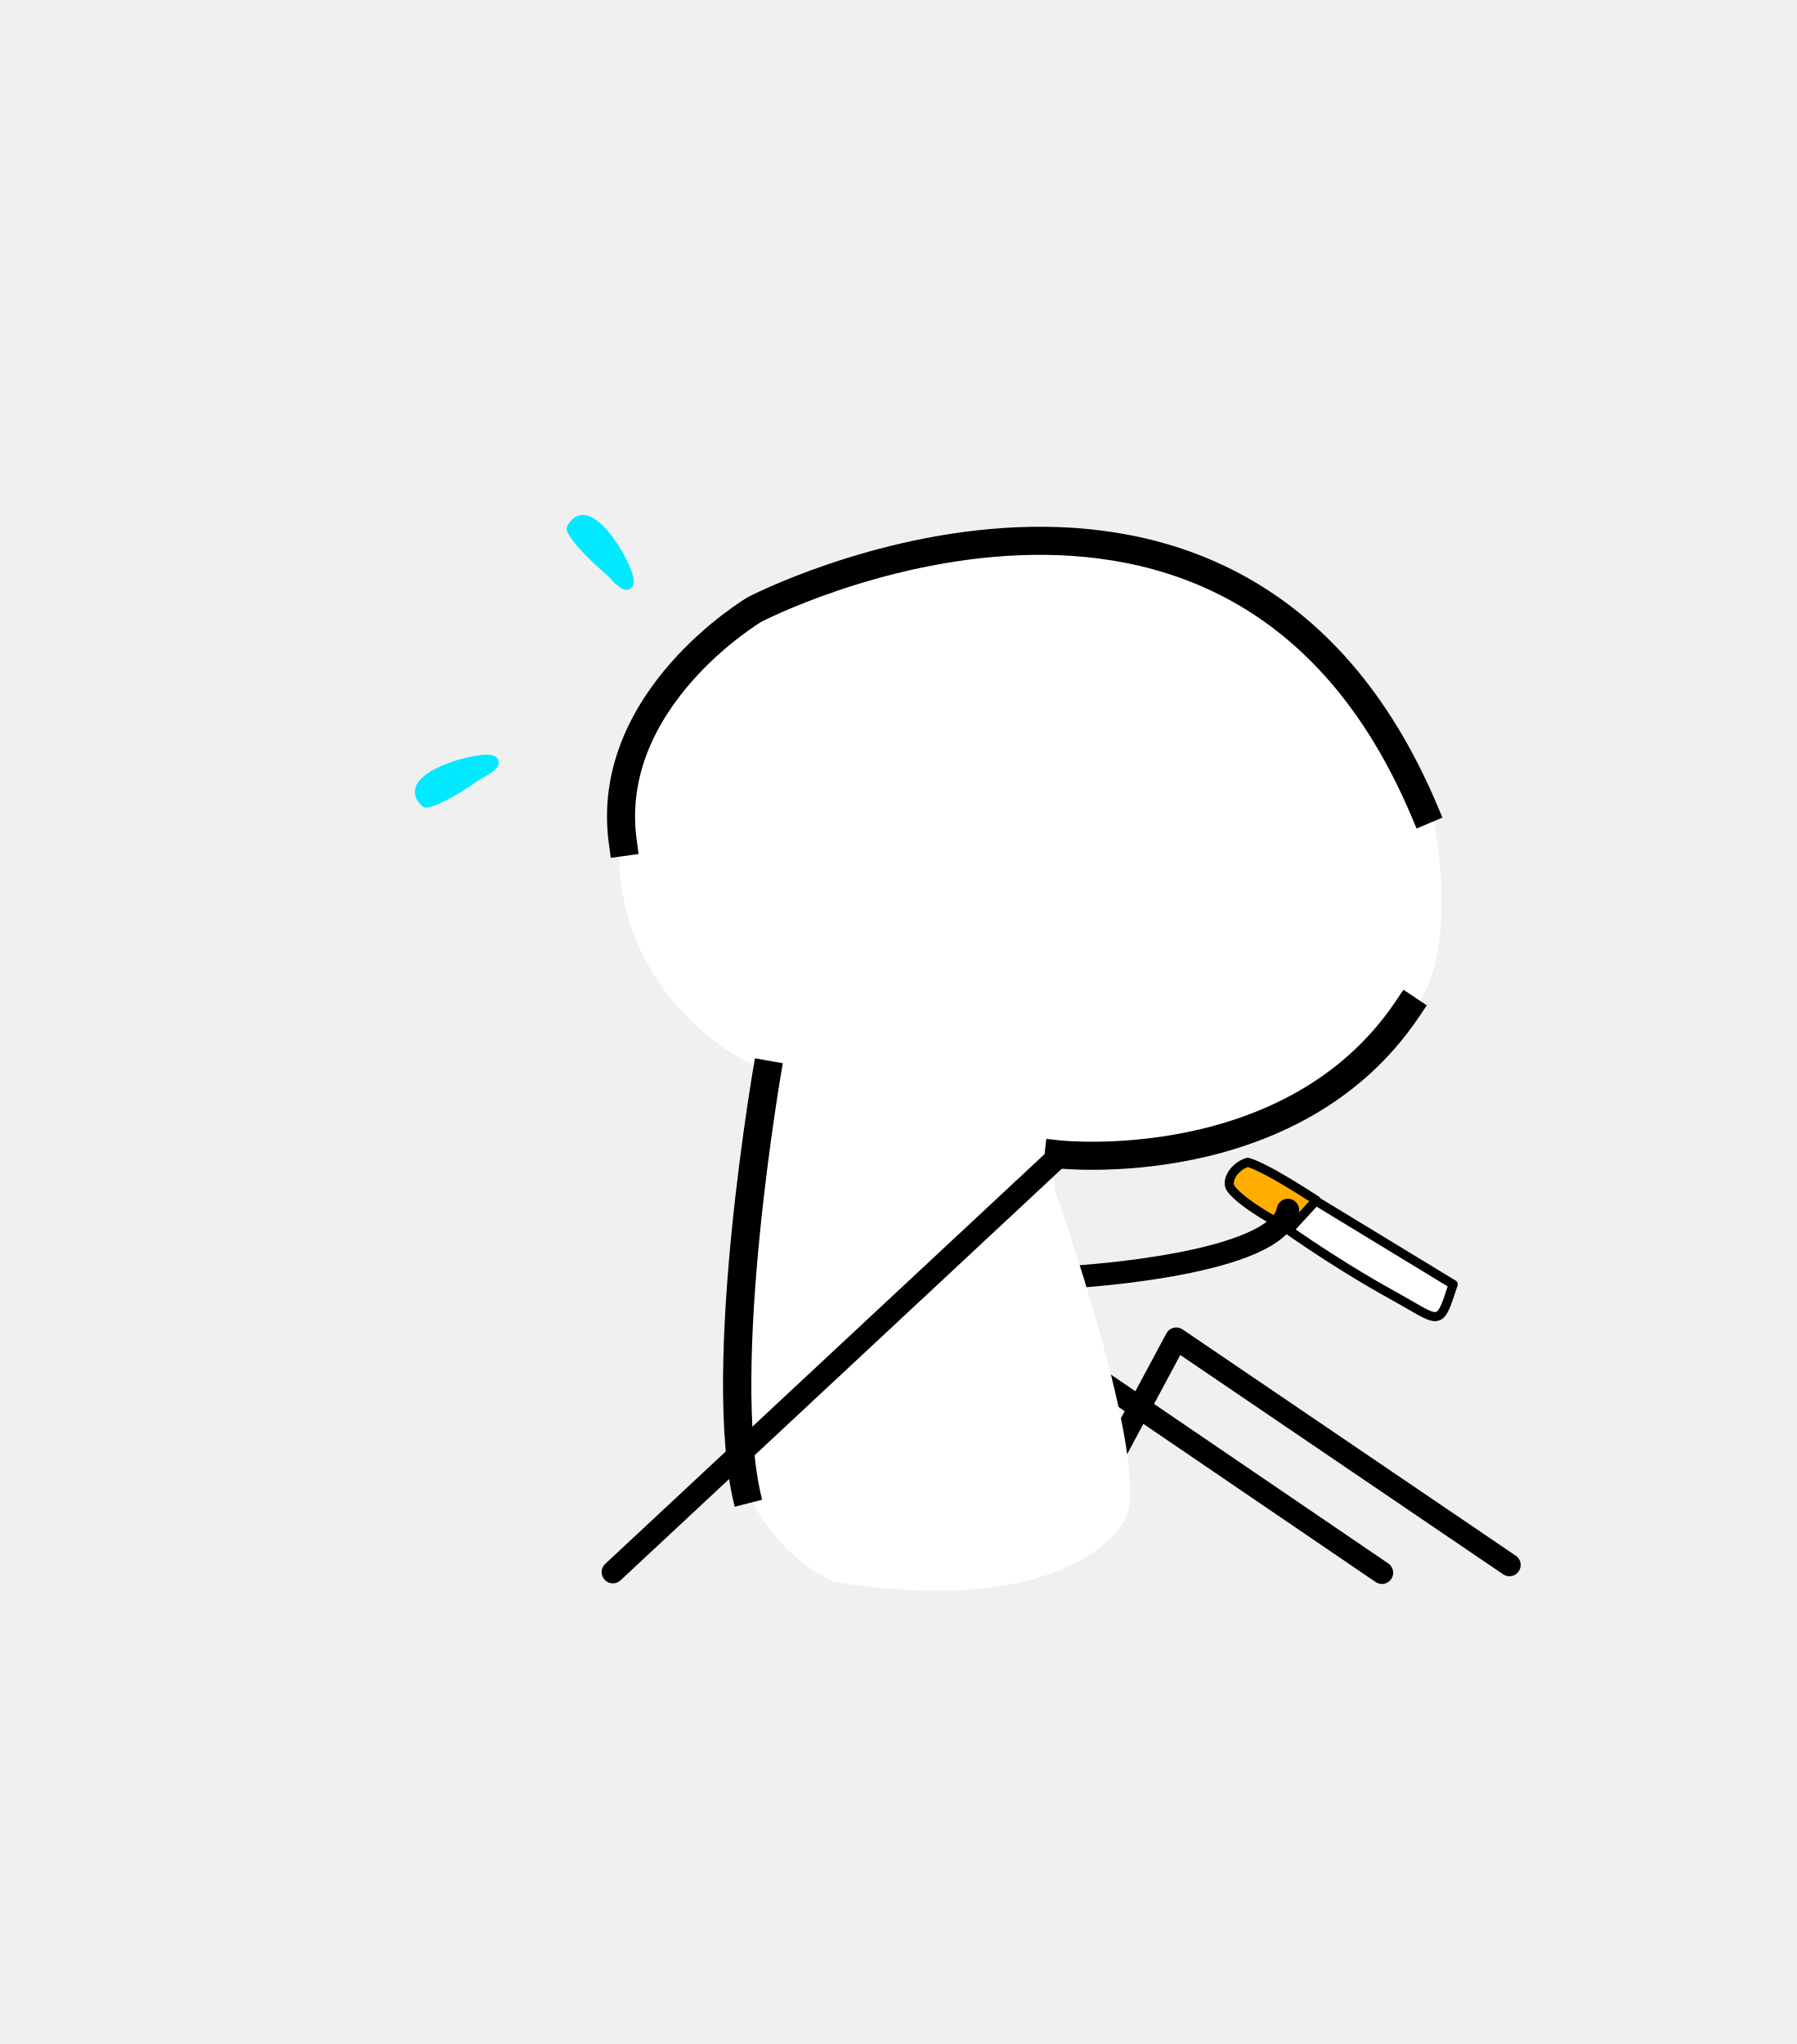
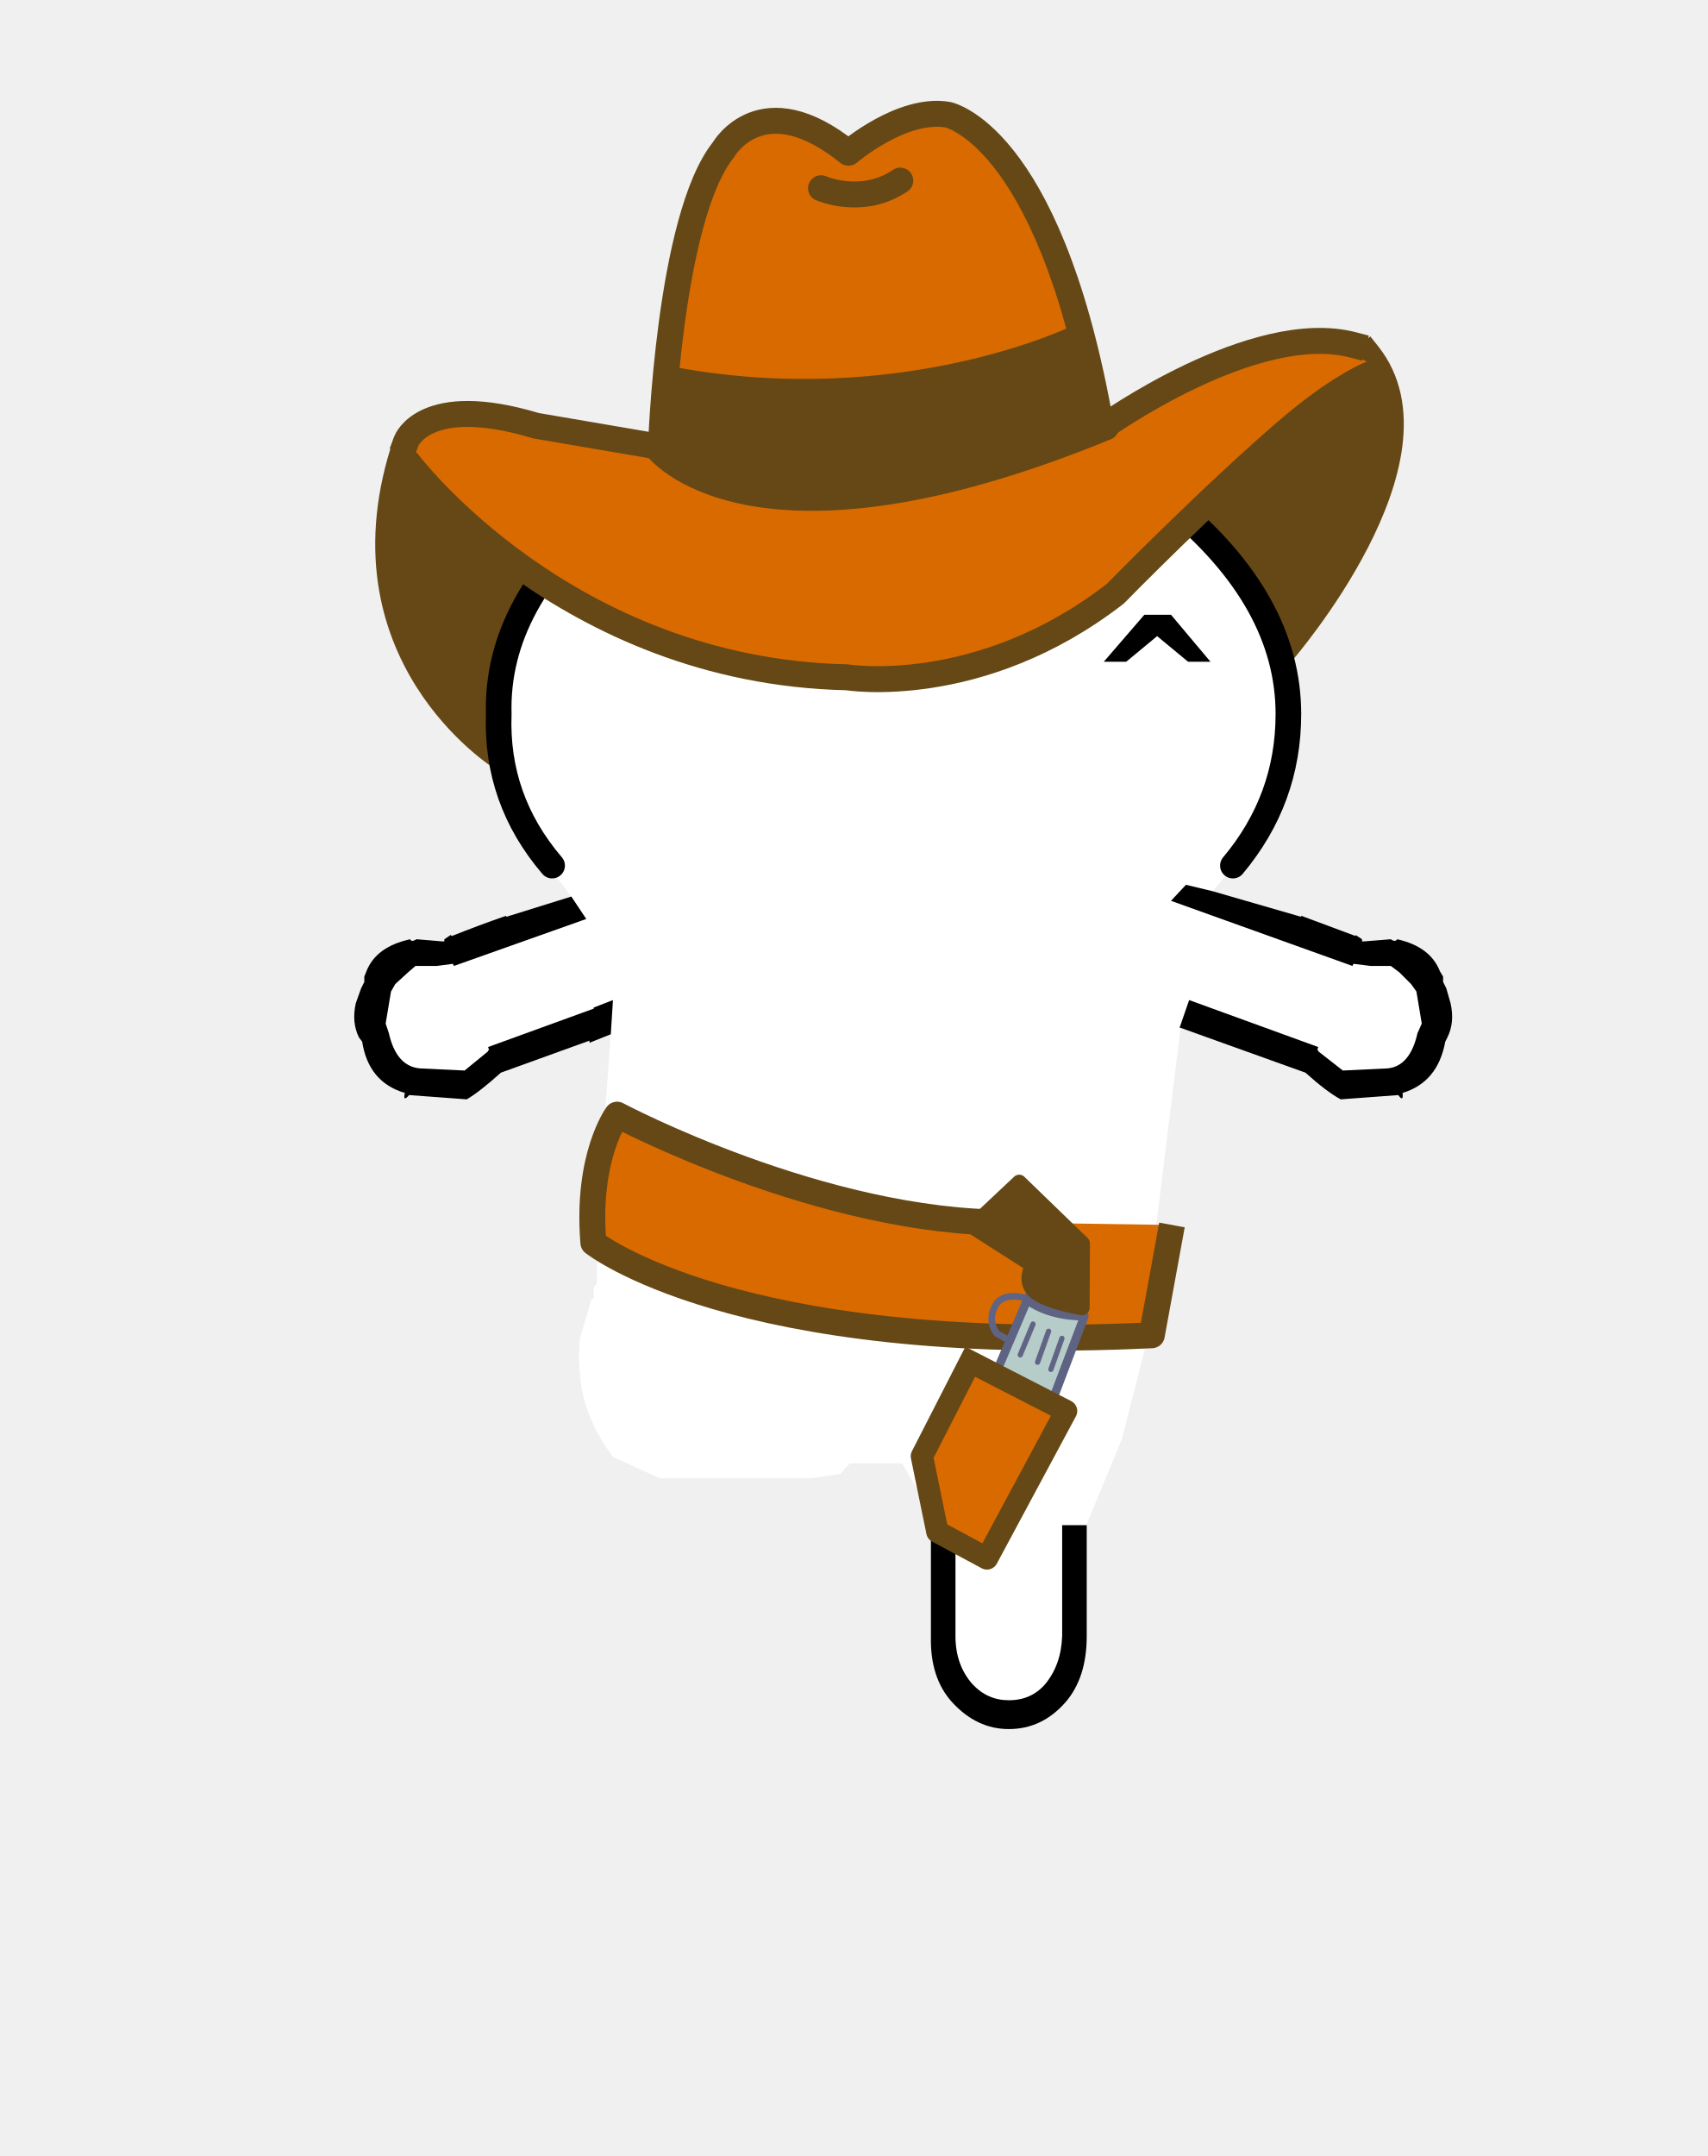
- <svg xmlns="http://www.w3.org/2000/svg" xmlns:xlink="http://www.w3.org/1999/xlink" height="182" width="160" version="1.1" id="svg728">
-   <defs id="defs720">
-     <path d="M1.35 0h.2l.55.1.45.35q.45.45.45 1L2.55 2.6q-.45.4-1 .4l-.8-.2-.25-.2-.45-.7v-.15L0 1.45v-.1q.05-.5.5-.9l.25-.2Q1 .05 1.3 0h.05m.45.85L1.55.8Q1.2.75 1 1q-.2.15-.2.45v.15l.15.45H1l.05.05.2.1.3.05.55-.2.15-.6-.05-.3L2.1 1 2.05.95 1.9.85h-.1" fill-rule="evenodd" id="a" />
-     <use height="3" transform="translate(.8)" width="3" xlink:href="#a" id="c" />
+ <svg xmlns="http://www.w3.org/2000/svg" xmlns:xlink="http://www.w3.org/1999/xlink" height="202" width="160" version="1.1" id="svg3137">
+   <defs id="defs3129">
+     <path d="M 0.7,-0.3 2.55,1.9 H 1.5 L 0.05,0.7 -1.4,1.9 h -1.05 l 1.9,-2.2 H 0.7" fill-rule="evenodd" transform="translate(2.45,0.3)" id="a" />
+     <use height="2.2" width="5" xlink:href="#a" id="c" x="0" y="0" />
    <g id="b">
-       <path d="M.35-60l-1.25.55-3.85-8.6-3.85 8.6-.65-.3-.55-.25 5.05-11 5.1 11m-10.1 4.2l.75.75q-2.1 1.95-2.45 4.25l-.05 1q0 2.25 1.5 4.15l1 1.1-.75.7-.4-.35-.6-.7q-1.8-2.2-1.8-4.9l.05-1q.35-2.8 2.75-5m-2.55 35.3l.7-.95 1.25 1v.05l-1.35 1.5-.45.4v.05q-.7.45-1.6.45-.95 0-2.65-1.1l-1.9-.65q-.9 0-1.3.55l-.6.95-1.35-.75v-.05l1.2-1.65q.8-.8 1.95-.8 1.1 0 2.25.8 1.65.85 2.55.85.65 0 1.3-.65M4.6-9.55h1.55V-3q0 .7.4 1.15.55.55 1.65.55 1.05 0 1.6-.55.45-.45.45-1.15v-6.55h1.55v6.6q0 1.25-.8 2.05-.95.9-2.8.9-1.9 0-2.8-.9-.8-.8-.8-2.05v-6.6m9.6-20.85l-1.5.05-.35-1.5 1.25-.05q3.05-.2 4.1-1.25.75-.75.75-1.85 0-1.2-.8-2-.6-.6-2.15-.6-1.3 0-3 .6l-3.35 1.25-.65-1.6 3.15-.9 3.25-.7.75-.05q2.2 0 3.25 1.05Q20-36.9 20-35.1q0 1.85-1 2.85l-.4.35q-1.6 1.2-4.4 1.5m4.25-14.45l-.1-.1 1.4-1.7.25-.45q.8-1.45.8-3.1l-.05-.6q-.2-2.5-2.3-4.55l-.1-.1.35-.4h.05l.3-.35q2.55 2.35 2.75 5.4l.05.6q0 1.9-.9 3.55-.7 1.25-1.9 2.4l-.6-.6m-4-15.15l-1.25.55-3.9-8.6-3.85 8.6-1.2-.55L9.3-71l5.15 11M10.3-43.6h-.75l.55-1.45h-.55v-1.45h1.55v1.35l-.8 1.55m2.95 0h-.75l.55-1.45h-.55v-1.45H14v1.35l-.75 1.55" fill-rule="evenodd" transform="translate(21.55 71)" id="path713" />
-       <path d="M.35-60h3.9l1.2.55 3.85-8.6 3.9 8.6 1.25-.55 3.15 3.05 1.1 1.1-1.1-1.1 1.15 1.1h-.05l-.35.4.1.1q2.1 2.05 2.3 4.55l.05.6q0 1.65-.8 3.1l-.25.45-1.4 1.7.1.1-.3.3-3.25.9v4.7l-3.25.7-3.15.9.65 1.6L12.5-37q1.7-.6 3-.6 1.55 0 2.15.6.8.8.8 2 0 1.1-.75 1.85-1.05 1.05-4.1 1.25l-1.25.05.35 1.5 1.5-.05-.05 2.75-1.5 1.25v12.25l-.85 4.6h-1.55V-3q0 .7-.45 1.15-.55.55-1.6.55-1.1 0-1.65-.55-.4-.45-.4-1.15v-6.55H4.6l-2.35-3.5H.5l-1.15-.5H-8.9l-3.25-3.25v-1.7l.45-.4 1.35-1.5v-.05l-1.25-1-.7.95.4-10.9 1.75-12.8.4.35.75-.7-1-1.1q-1.5-1.9-1.5-4.15l.05-1q.35-2.3 2.45-4.25l-.75-.75.5-3.95.65.3 3.85-8.6 3.85 8.6L.35-60m12.9 16.4l.75-1.55v-1.35h-1.5v1.45h.55l-.55 1.45h.75m-2.95 0l.8-1.55v-1.35H9.55v1.45h.55l-.55 1.45h.75" fill="#fff" fill-rule="evenodd" transform="translate(21.55 71)" id="path715" />
-       <path d="M4.25-60H.35m12.3 45.85V-26.4m6.05-29.45l-1.1-1.1" fill="none" stroke="#000" stroke-linecap="round" stroke-linejoin="round" transform="translate(21.55 71)" id="path717" />
+       <path d="m -15.5,-41.55 q -2.65,-3.1 -2.5,-7.1 -0.15,-5.3 5.35,-9.8 5.5,-5.05 13.15,-5.55 7.6,0.5 13.05,5.55 5.45,4.5 5.45,9.8 0,4 -2.6,7.1 h 0.1 -0.05 l -1,1.2 -1.25,-0.3 -0.7,0.75 8.5,3.05 0.05,-0.1 0.8,0.1 h 0.95 l 0.4,0.3 0.55,0.55 0.25,0.35 0.25,1.5 -0.2,0.45 q -0.35,1.55 -1.4,1.65 l -2.1,0.1 -1.15,-0.9 v -0.05 h -0.05 l 0.05,-0.15 -6.05,-2.2 -0.45,1.3 h 0.05 l -1.3,10.5 h 0.05 l -0.05,0.4 V -23 H 12.6 l -0.35,4.2 -1.05,4.1 -1.65,4 v 0.05 H 8.4 v 5.2 Q 8.35,-4.1 7.6,-3.2 6.95,-2.45 5.9,-2.45 4.9,-2.45 4.2,-3.2 3.4,-4.1 3.4,-5.45 v -5.2 H 2.1 v -1.2 H 1.8 V -12 l -0.9,-1.55 h -2.45 l -0.45,0.5 -1.35,0.2 h -7.1 l -2.2,-1 q -1.2,-1.6 -1.5,-3.4 l -0.1,-1.2 0.05,-0.95 0.55,-1.85 h 0.1 v -0.55 l 0.15,-0.15 v -1.35 h -0.05 l -0.05,-0.8 v -2.05 l -0.2,-0.65 -0.15,-0.45 0.15,-0.4 0.25,-0.5 0.25,-0.75 h 0.1 l 0.35,-4.75 0.1,-1.6 -0.9,0.35 v 0.05 l -4.95,1.8 0.05,0.15 h -0.05 v 0.05 l -1.1,0.9 -2.1,-0.1 q -1.1,-0.1 -1.45,-1.65 l -0.15,-0.45 0.25,-1.5 0.2,-0.35 0.6,-0.55 0.35,-0.3 h 1 l 0.75,-0.1 0.05,0.1 6.2,-2.2 -0.7,-1.05 -1.1,-1.45 h 0.2 m 2.85,6.3 0.05,-0.3 -0.05,0.3 m -1.1,13.35 -0.05,-0.1 0.05,0.1 m 3.7,-6.55 -0.05,-0.05 v 0.05 h 0.05" fill="#ffffff" fill-rule="evenodd" transform="translate(24.75,64.6)" id="path3122" />
+       <path d="m 15.45,-40.35 4.15,1.2 v -0.05 l 2.55,0.95 v -0.05 l 0.3,0.2 v 0.1 h 0.1 l 1.25,-0.1 q 0.2,0.15 0.3,0 1.55,0.35 2,1.5 l 0.15,0.25 v 0.25 l 0.15,0.3 0.2,0.7 q 0.2,0.9 -0.15,1.6 l -0.1,0.2 q -0.35,1.9 -2,2.4 0.05,0.45 -0.2,0.1 l -2.7,0.2 q -0.65,-0.35 -1.65,-1.25 l -5.85,-2.1 H 13.9 l 0.45,-1.3 6.05,2.2 -0.05,0.15 h 0.05 v 0.05 l 1.15,0.9 2.1,-0.1 q 1.05,-0.1 1.4,-1.65 l 0.2,-0.45 -0.25,-1.5 -0.25,-0.35 -0.55,-0.55 -0.4,-0.3 h -0.95 l -0.8,-0.1 -0.05,0.1 -8.5,-3.05 0.7,-0.75 1.25,0.3 m -5.9,29.7 v 5.2 q 0,1.95 -1,3.1 -1.1,1.25 -2.65,1.25 -1.5,0 -2.65,-1.25 -1.05,-1.15 -1,-3.1 v -5.2 H 3.4 v 5.2 q 0,1.35 0.8,2.25 0.7,0.75 1.7,0.75 1.05,0 1.7,-0.75 0.75,-0.9 0.8,-2.25 v -5.2 h 1.15 m -22.3,-23 -1,0.4 v -0.1 l -4.15,1.5 q -1,0.9 -1.6,1.25 l -2.7,-0.2 q -0.3,0.35 -0.2,-0.1 -1.7,-0.5 -2,-2.4 l -0.15,-0.2 q -0.35,-0.7 -0.15,-1.6 l 0.25,-0.7 0.15,-0.3 v -0.25 l 0.1,-0.25 q 0.45,-1.15 2.05,-1.5 0.05,0.15 0.3,0 l 1.2,0.1 h 0.1 v -0.1 l 0.3,-0.2 0.05,0.05 q 1.25,-0.5 2.55,-0.95 v 0.05 l 3.05,-0.95 0.7,1.05 -6.2,2.2 -0.05,-0.1 -0.75,0.1 h -1 l -0.35,0.3 -0.6,0.55 -0.2,0.35 -0.25,1.5 0.15,0.45 q 0.35,1.55 1.45,1.65 l 2.1,0.1 1.1,-0.9 v -0.05 h 0.05 l -0.05,-0.15 4.95,-1.8 v -0.05 l 0.9,-0.35 -0.1,1.6" fill-rule="evenodd" transform="translate(24.75,64.6)" id="path3124" />
+       <path d="M 9.25,23.05 Q 6.6,19.95 6.75,15.95 6.6,10.65 12.1,6.15 17.6,1.1 25.25,0.6 q 7.6,0.5 13.05,5.55 5.45,4.5 5.45,9.8 0,4 -2.6,7.1" fill="none" stroke="#000000" stroke-linecap="round" stroke-linejoin="round" stroke-width="1.2" id="path3126" />
    </g>
  </defs>
-   <path d="m 117.194,106.939 12.202,7.426 c -1.294,3.965 -1.07,3.35 -5.38,0.97 -5.612,-3.093 -10.358,-6.58 -10.358,-6.58" style="clip-rule:evenodd;fill:#ffffff;fill-rule:evenodd;stroke:#000000;stroke-width:0.812;stroke-linecap:round;stroke-linejoin:round;stroke-miterlimit:1.5;stroke-dasharray:none;stroke-opacity:1" id="path929" />
-   <path d="m 114.846,109.45 c 0,0 -4.225,-2.141 -5.256,-3.645 -0.44,-0.641 0.253,-1.895 1.477,-2.307 0,0 0.98,0.022 6.138,3.38 z" style="clip-rule:evenodd;fill:#ffae00;fill-rule:evenodd;stroke:#000000;stroke-width:0.812;stroke-linecap:round;stroke-linejoin:round;stroke-miterlimit:1.5;stroke-dasharray:none;stroke-opacity:1" id="path933" />
-   <g id="layer4">
-     <g style="clip-rule:evenodd;fill-rule:evenodd;stroke-linecap:round;stroke-linejoin:round;stroke-miterlimit:1.5" id="g821" transform="translate(9.279364,0.087396)">
-       <g transform="translate(0.363636,0.0606044)" id="g736">
-         <path d="m 67.066,139.668 15.152,-21.02 31.193,21.241" style="fill:none;stroke:#000000;stroke-width:2px" id="path734" />
+   <g style="clip-rule:evenodd;fill-rule:evenodd;stroke-linecap:square;stroke-linejoin:round;stroke-miterlimit:1.5" id="g3980" transform="translate(0.1,8)">
+     <g id="hat2">
+       <path d="m 37.413,34.778 10.285,9.714 9.286,5.143 5.857,2.714 7.714,2.857 h 6.286 l 12.286,-0.428 7,-2.572 8.428,-4.571 12.429,-12.429 8,-6 3.714,-3.143 1.143,7.286 -1.286,4.857 c 1.056,4.24 -3.103,7.704 -4.571,9 l -4.286,5.143 -72.428,9.714 -5.429,-3.857 -2.286,-4.285 -1.857,-5.143 -1,-5 z" style="fill:#654815" id="path3843" />
+       <path d="m 120.127,53.063 c 0,0 15.714,-18.142 8,-27.857" style="fill:none;stroke:#654815;stroke-width:2.4px" id="path3845" />
+       <path d="m 46.984,63.063 c 0,0 -15.857,-9.784 -9,-29.749" style="fill:none;stroke:#654815;stroke-width:2.4px;stroke-linecap:butt" id="path3847" />
+     </g>
+     <g transform="matrix(2,0,0,2,82.641,156.2)" id="g3864">
+       <g id="b-0" transform="translate(-24.75,-64.6)">
+         <g transform="translate(24.75,64.6)" id="g3852">
+           <path d="m -15.5,-41.55 c -1.767,-2.067 -2.6,-4.433 -2.5,-7.1 -0.1,-3.533 1.683,-6.8 5.35,-9.8 3.667,-3.367 8.05,-5.217 13.15,-5.55 5.067,0.333 9.417,2.183 13.05,5.55 3.633,3 5.45,6.267 5.45,9.8 0,2.667 -0.867,5.033 -2.6,7.1 h 0.1 -0.05 l -1,1.2 -1.25,-0.3 -0.7,0.75 8.5,3.05 0.05,-0.1 0.8,0.1 h 0.95 l 0.4,0.3 0.55,0.55 0.25,0.35 0.25,1.5 -0.2,0.45 c -0.233,1.033 -0.7,1.583 -1.4,1.65 l -2.1,0.1 -1.15,-0.9 v -0.05 h -0.05 l 0.05,-0.15 -6.05,-2.2 -0.45,1.3 h 0.05 l -1.3,10.5 h 0.05 l -0.05,0.4 V -23 H 12.6 l -0.35,4.2 -1.05,4.1 -1.65,4 v 0.05 H 8.4 v 5.2 C 8.367,-4.55 8.1,-3.8 7.6,-3.2 7.167,-2.7 6.6,-2.45 5.9,-2.45 5.233,-2.45 4.667,-2.7 4.2,-3.2 3.667,-3.8 3.4,-4.55 3.4,-5.45 v -5.2 H 2.1 v -1.2 H 1.8 V -12 l -0.9,-1.55 h -2.45 l -0.45,0.5 -1.35,0.2 h -7.1 l -2.2,-1 c -0.8,-1.067 -1.3,-2.2 -1.5,-3.4 l -0.1,-1.2 0.05,-0.95 0.55,-1.85 h 0.1 v -0.55 l 0.15,-0.15 v -1.35 h -0.05 l -0.05,-0.8 v -2.05 l -0.2,-0.65 -0.15,-0.45 0.15,-0.4 0.25,-0.5 0.25,-0.75 h 0.1 l 0.35,-4.75 0.1,-1.6 -0.9,0.35 v 0.05 l -4.95,1.8 0.05,0.15 h -0.05 v 0.05 l -1.1,0.9 -2.1,-0.1 c -0.733,-0.067 -1.217,-0.617 -1.45,-1.65 l -0.15,-0.45 0.25,-1.5 0.2,-0.35 0.6,-0.55 0.35,-0.3 h 1 l 0.75,-0.1 0.05,0.1 6.2,-2.2 -0.7,-1.05 -1.1,-1.45 h 0.2 m 2.85,6.3 0.05,-0.3 -0.05,0.3 m -1.1,13.35 -0.05,-0.1 0.05,0.1 m 3.7,-6.55 -0.05,-0.05 v 0.05 h 0.05" style="fill:#ffffff" id="path3850" />
+         </g>
+         <g transform="translate(24.75,64.6)" id="g3856">
+           <path d="m 15.45,-40.35 4.15,1.2 v -0.05 l 2.55,0.95 v -0.05 l 0.3,0.2 v 0.1 h 0.1 l 1.25,-0.1 c 0.133,0.1 0.233,0.1 0.3,0 1.033,0.233 1.7,0.733 2,1.5 l 0.15,0.25 v 0.25 l 0.15,0.3 0.2,0.7 c 0.133,0.6 0.083,1.133 -0.15,1.6 l -0.1,0.2 c -0.233,1.267 -0.9,2.067 -2,2.4 0.033,0.3 -0.033,0.333 -0.2,0.1 l -2.7,0.2 c -0.433,-0.233 -0.983,-0.65 -1.65,-1.25 l -5.85,-2.1 H 13.9 l 0.45,-1.3 6.05,2.2 -0.05,0.15 h 0.05 v 0.05 l 1.15,0.9 2.1,-0.1 c 0.7,-0.067 1.167,-0.617 1.4,-1.65 l 0.2,-0.45 -0.25,-1.5 -0.25,-0.35 -0.55,-0.55 -0.4,-0.3 h -0.95 l -0.8,-0.1 -0.05,0.1 -8.5,-3.05 0.7,-0.75 1.25,0.3 m -5.9,29.7 v 5.2 c 0,1.3 -0.333,2.333 -1,3.1 -0.733,0.833 -1.617,1.25 -2.65,1.25 -1,0 -1.883,-0.417 -2.65,-1.25 -0.7,-0.767 -1.033,-1.8 -1,-3.1 v -5.2 H 3.4 v 5.2 c 0,0.9 0.267,1.65 0.8,2.25 0.467,0.5 1.033,0.75 1.7,0.75 0.7,0 1.267,-0.25 1.7,-0.75 0.5,-0.6 0.767,-1.35 0.8,-2.25 v -5.2 h 1.15 m -22.3,-23 -1,0.4 v -0.1 l -4.15,1.5 c -0.667,0.6 -1.2,1.017 -1.6,1.25 l -2.7,-0.2 c -0.2,0.233 -0.267,0.2 -0.2,-0.1 -1.133,-0.333 -1.8,-1.133 -2,-2.4 l -0.15,-0.2 c -0.233,-0.467 -0.283,-1 -0.15,-1.6 l 0.25,-0.7 0.15,-0.3 v -0.25 l 0.1,-0.25 c 0.3,-0.767 0.983,-1.267 2.05,-1.5 0.033,0.1 0.133,0.1 0.3,0 l 1.2,0.1 h 0.1 v -0.1 l 0.3,-0.2 0.05,0.05 c 0.833,-0.333 1.683,-0.65 2.55,-0.95 v 0.05 l 3.05,-0.95 0.7,1.05 -6.2,2.2 -0.05,-0.1 -0.75,0.1 h -1 l -0.35,0.3 -0.6,0.55 -0.2,0.35 -0.25,1.5 0.15,0.45 c 0.233,1.033 0.717,1.583 1.45,1.65 l 2.1,0.1 1.1,-0.9 v -0.05 h 0.05 l -0.05,-0.15 4.95,-1.8 v -0.05 l 0.9,-0.35 -0.1,1.6" id="path3854" />
+         </g>
+         <path d="m 9.25,23.05 c -1.767,-2.067 -2.6,-4.433 -2.5,-7.1 -0.1,-3.533 1.683,-6.8 5.35,-9.8 3.667,-3.367 8.05,-5.217 13.15,-5.55 5.067,0.333 9.417,2.183 13.05,5.55 3.633,3 5.45,6.267 5.45,9.8 0,2.667 -0.867,5.033 -2.6,7.1" style="fill:none;fill-rule:nonzero;stroke:#000000;stroke-width:1.2px;stroke-linecap:round;stroke-miterlimit:4" id="path3858" />
      </g>
-       <g transform="translate(0.363636,0.0606044)" id="g740">
-         <path d="m 84.833,138.215 10.265,-19.163 29.668,20.149" style="fill:none;stroke:#000000;stroke-width:2px" id="path738" />
+       <g id="a-3" transform="translate(12.8,-53)">
+         <path d="M 0.7,-0.3 2.55,1.9 H 1.5 L 0.05,0.7 -1.4,1.9 h -1.05 l 1.9,-2.2 H 0.7" id="path3861" />
      </g>
-       <path d="m 86.523,113.591 c 0,0 18.03,-1.061 18.878,-5.94" style="fill:none;stroke:#000000;stroke-width:2px" id="path742" />
-       <g transform="matrix(2,0,0,2,81.7046,144.261)" id="g784">
-         <g id="g782">
-           <g id="body-fill" transform="matrix(0.5,0,0,0.5,-40.6705,-72.1)">
-             <path d="m 57.045,94.382 c 0,0 -15.95,-7.552 -10.254,-26.816 3.37,-11.4 10.116,-13.183 15.838,-15.192 3.947,-1.386 9.072,-2.623 9.072,-2.623 0,0 15.784,-3.278 21.8,-0.27 6.016,3.008 8.152,0.933 17.048,10.661 8.896,9.728 3.008,7.168 7.232,12.096 0,0 3.2,14.144 -2.88,18.688 0,0 -8.192,13.376 -30.912,12.032 l 0.192,2.88 c 0,0 8.704,24.512 6.272,29.248 0,0 -4.16,8.96 -25.856,5.504 0,0 -10.88,-4.288 -9.152,-20.224 l 3.2,-25.088 z" style="fill:#ffffff;stroke:#ffffff;stroke-width:0.21px;stroke-linecap:square" id="path744" />
-           </g>
-           <g transform="translate(0.5)" id="g763">
-             <g transform="matrix(0.5,0,0,0.5,-41.1705,-72.1)" id="g749">
-               <path d="m 84.629,102.638 c 0,0 20.8,2.304 31.04,-12.928" style="fill:none;stroke:#000000;stroke-width:2.5px;stroke-linecap:square" id="path747" />
-             </g>
-             <g transform="matrix(0.5,0,0,0.5,-41.3523,-72.1303)" id="g753">
-               <path d="m 46.178,74.886 c -1.75,-12.75 11.76,-20.72 11.76,-20.72 0,0 42.627,-22.12 59.587,17.88" style="fill:none;stroke:#000000;stroke-width:2.5px;stroke-linecap:square" id="path751" />
-             </g>
-             <g transform="matrix(0.481142,0.136023,-0.136023,0.481142,-31.7036,-78.7091)" id="g757">
-               <path d="m 37.901,51.799 c 0,0 0.576,0.96 4.48,2.752 5.159,3.366 -3.701,-6.872 -4.48,-2.752 z" style="fill:#00e9ff;stroke:#00e9ff;stroke-width:1px" id="path755" />
-             </g>
-             <g transform="matrix(0.249965,-0.433033,0.433033,0.249965,-58.9263,-33.0057)" id="g761">
-               <path d="m 37.901,51.799 c 0,0 0.576,0.96 4.48,2.752 5.159,3.366 -3.701,-6.872 -4.48,-2.752 z" style="fill:#00e9ff;stroke:#00e9ff;stroke-width:1px" id="path759" />
-             </g>
-           </g>
-           <g transform="matrix(0.5,0,0,0.5,-40.6705,-72.1)" id="g767">
-             <path d="m 58.82,94.303 c 0,0 -4.86,27.478 -1.82,39.398" style="fill:none;stroke:#000000;stroke-width:2.52px;stroke-linecap:butt" id="path765" />
-           </g>
-           <g transform="matrix(0.5,0,0,0.5,-40.8523,-72.1303)" id="g771">
-             <path d="m 84.977,102.884 -39.682,37.01" style="fill:none;stroke:#000000;stroke-width:2px" id="path769" />
-           </g>
-           <g id="cigarette" transform="matrix(0.866725,0.525943,-0.256119,0.422069,-9.58144,-19.9283)">
-             <g transform="matrix(0.5,0,0,0.5,-41.1705,-72.1)" id="g775" />
-             <g transform="matrix(0.5,0,0,0.5,-41.1705,-72.1)" id="g779" />
-           </g>
-         </g>
+     </g>
+     <g id="belt" transform="translate(0,12)">
+       <path d="M 94.508,94.546 C 76.952,94.658 57.73,84.435 57.73,84.435 c 0,0 -2.889,3.889 -2.222,12 0,0 13.222,10.556 52.333,8.667 l 1.889,-10.333" style="fill:#d96a00;stroke:#654815;stroke-width:2.43px;stroke-linecap:butt" id="path3866" />
+     </g>
+     <g id="gun" transform="matrix(1.95292,-0.43138,0.43138,1.95292,90.6506,157.843)">
+       <g transform="matrix(0.5,0,0,0.5,-41.3205,-72.1)" id="g3871">
+         <path d="m 97.88,102.449 c 0,0 -2.202,-1.536 -3.38,-0.205 -1.177,1.331 -0.409,2.611 -0.409,2.611 l 0.973,0.87" style="fill:none;stroke:#5f6486;stroke-width:0.62px;stroke-linecap:round" id="path3869" />
+       </g>
+       <g transform="matrix(0.5,0,0,0.5,-41.3205,-72.1)" id="g3875">
+         <path d="m 97.624,102.244 -4.25,5.939 4.608,3.635 4.454,-6.809 c 0,0 -2.56,-0.41 -4.454,-2.151" style="fill:#b5ccc8;stroke:#5e6383;stroke-width:0.8px" id="path3873" />
+       </g>
+       <g transform="matrix(0.5,0,0,0.5,-41.3205,-72.1)" id="g3879">
+         <path d="m 99.928,106.596 -1.639,2.611" style="fill:none;stroke:#616485;stroke-width:0.49px;stroke-linecap:round" id="path3877" />
+       </g>
+       <g transform="matrix(0.5,0,0,0.5,-41.3205,-72.1)" id="g3883">
+         <path d="m 98.852,105.674 -1.638,2.611" style="fill:none;stroke:#616485;stroke-width:0.49px;stroke-linecap:round" id="path3881" />
+       </g>
+       <g transform="matrix(0.5,0,0,0.5,-41.3205,-72.1)" id="g3887">
+         <path d="m 97.572,104.701 -1.792,2.56" style="fill:none;stroke:#616485;stroke-width:0.49px;stroke-linecap:round" id="path3885" />
+       </g>
+       <g transform="matrix(0.5,0,0,0.5,-41.3205,-72.1)" id="g3891">
+         <path d="m 91.063,106.88 7.778,6.444 -10.222,11.889 -4,-3.444 0.111,-7.223 6.333,-7.666" style="fill:#d96a00;stroke:#654815;stroke-width:2.09px" id="path3889" />
+       </g>
+       <g transform="matrix(0.5,0,0,0.5,-41.3205,-72.1)" id="g3895">
+         <path d="m 93.952,94.546 5.223,-3.111 4.555,6.889 -1.333,5.889 c 0,0 -3.111,-1.222 -4,-2.444 -0.889,-1.223 0.333,-2.445 0.333,-2.445 z" style="fill:#654815;stroke:#654815;stroke-width:1.39px" id="path3893" />
+       </g>
+     </g>
+     <g id="hat" transform="matrix(2,0,0,2,82.641,156.2)">
+       <g transform="matrix(0.5,0,0,0.5,-41.3205,-78.1)" id="g3900">
+         <path d="m 37.984,36.492 13.286,10.429 9.571,5 13.429,3.428 13.714,-0.571 8,-2.715 9.286,-5.285 8,-8 7.143,-7.429 5.428,-3.286 2.429,-2 -3.429,-2 -10.857,2 -11.143,6.143 -2.714,-12.714 -2.714,-7.286 -4.572,-6.285 -4.714,-3.572 -6,1.714 -2,2 -5.857,-2 -4.429,0.143 -2.428,2.143 -2.572,7.572 -2.571,13.285 -1,6.715 -14.572,-2.572 H 41.27 l -3.286,1.572 v 3.571" style="fill:#d96a00" id="path3898" />
+       </g>
+       <g transform="matrix(0.5,0,0,0.5,-41.3205,-78.1)" id="g3904">
+         <path d="m 62.413,28.063 -0.858,6.572 4,2.143 5.143,1.714 5.286,0.571 5,-0.285 5,-1 7.571,-2.143 10.286,-2.714 -0.857,-2.715 -1.429,-5.143 -0.428,-1.285 -10.714,3.285 -11.858,1.572 -12,-0.714 -3.857,-1.143 z" style="fill:#654815" id="path3902" />
+       </g>
+       <g transform="matrix(0.5,0,0,0.5,-41.3205,-78.1)" id="g3908">
+         <path d="m 37.984,33.314 c 0,0 1.714,-4.571 12.143,-1.428 l 11.714,2 c 0,0 0.714,-21.429 5.857,-27.858 0,0 3.572,-6.285 11.715,0.286 0,0 5,-4.286 9.285,-3.571 0,0 9.286,1.714 14.143,27.857 l 0.429,1.428 c 0,0 14.143,-10.142 23.428,-7.714" style="fill:none;stroke:#654815;stroke-width:2.43px" id="path3906" />
+       </g>
+       <g transform="matrix(0.5,0,0,0.5,-41.3205,-78.1)" id="g3912">
+         <path d="m 38.127,35.314 c 0,0 14.714,19.572 41.143,20.143 0,0 12.428,2.035 25.143,-7.822 0,0 9.185,-9.375 16.386,-15.515 3.585,-3.055 6.57,-4.772 7.899,-5.199" style="fill:none;stroke:#654815;stroke-width:2.43px;stroke-linecap:round" id="path3910" />
+       </g>
+       <g transform="matrix(0.5,0,0,0.5,-41.3205,-78.1)" id="g3916">
+         <path d="m 76.841,9.635 c 0,0 3.857,1.714 7.429,-0.714" style="fill:none;stroke:#654815;stroke-width:2.43px;stroke-linecap:round" id="path3914" />
+       </g>
+       <g transform="matrix(0.5,0,0,0.5,-41.3205,-78.1)" id="g3920">
+         <path d="m 61.413,33.886 c 0,0 8.714,11.857 42.142,-1.858" style="fill:#654815;stroke:#654815;stroke-width:2.43px;stroke-linecap:round" id="path3918" />
+       </g>
+       <g transform="matrix(0.5,0,0,0.5,-41.3205,-78.1)" id="g3924">
+         <path d="m 100.984,23.6 c 0,0 -16.286,8 -38,4" style="fill:none;stroke:#654815;stroke-width:2.43px;stroke-linecap:round" id="path3922" />
      </g>
    </g>
  </g>
</svg>
